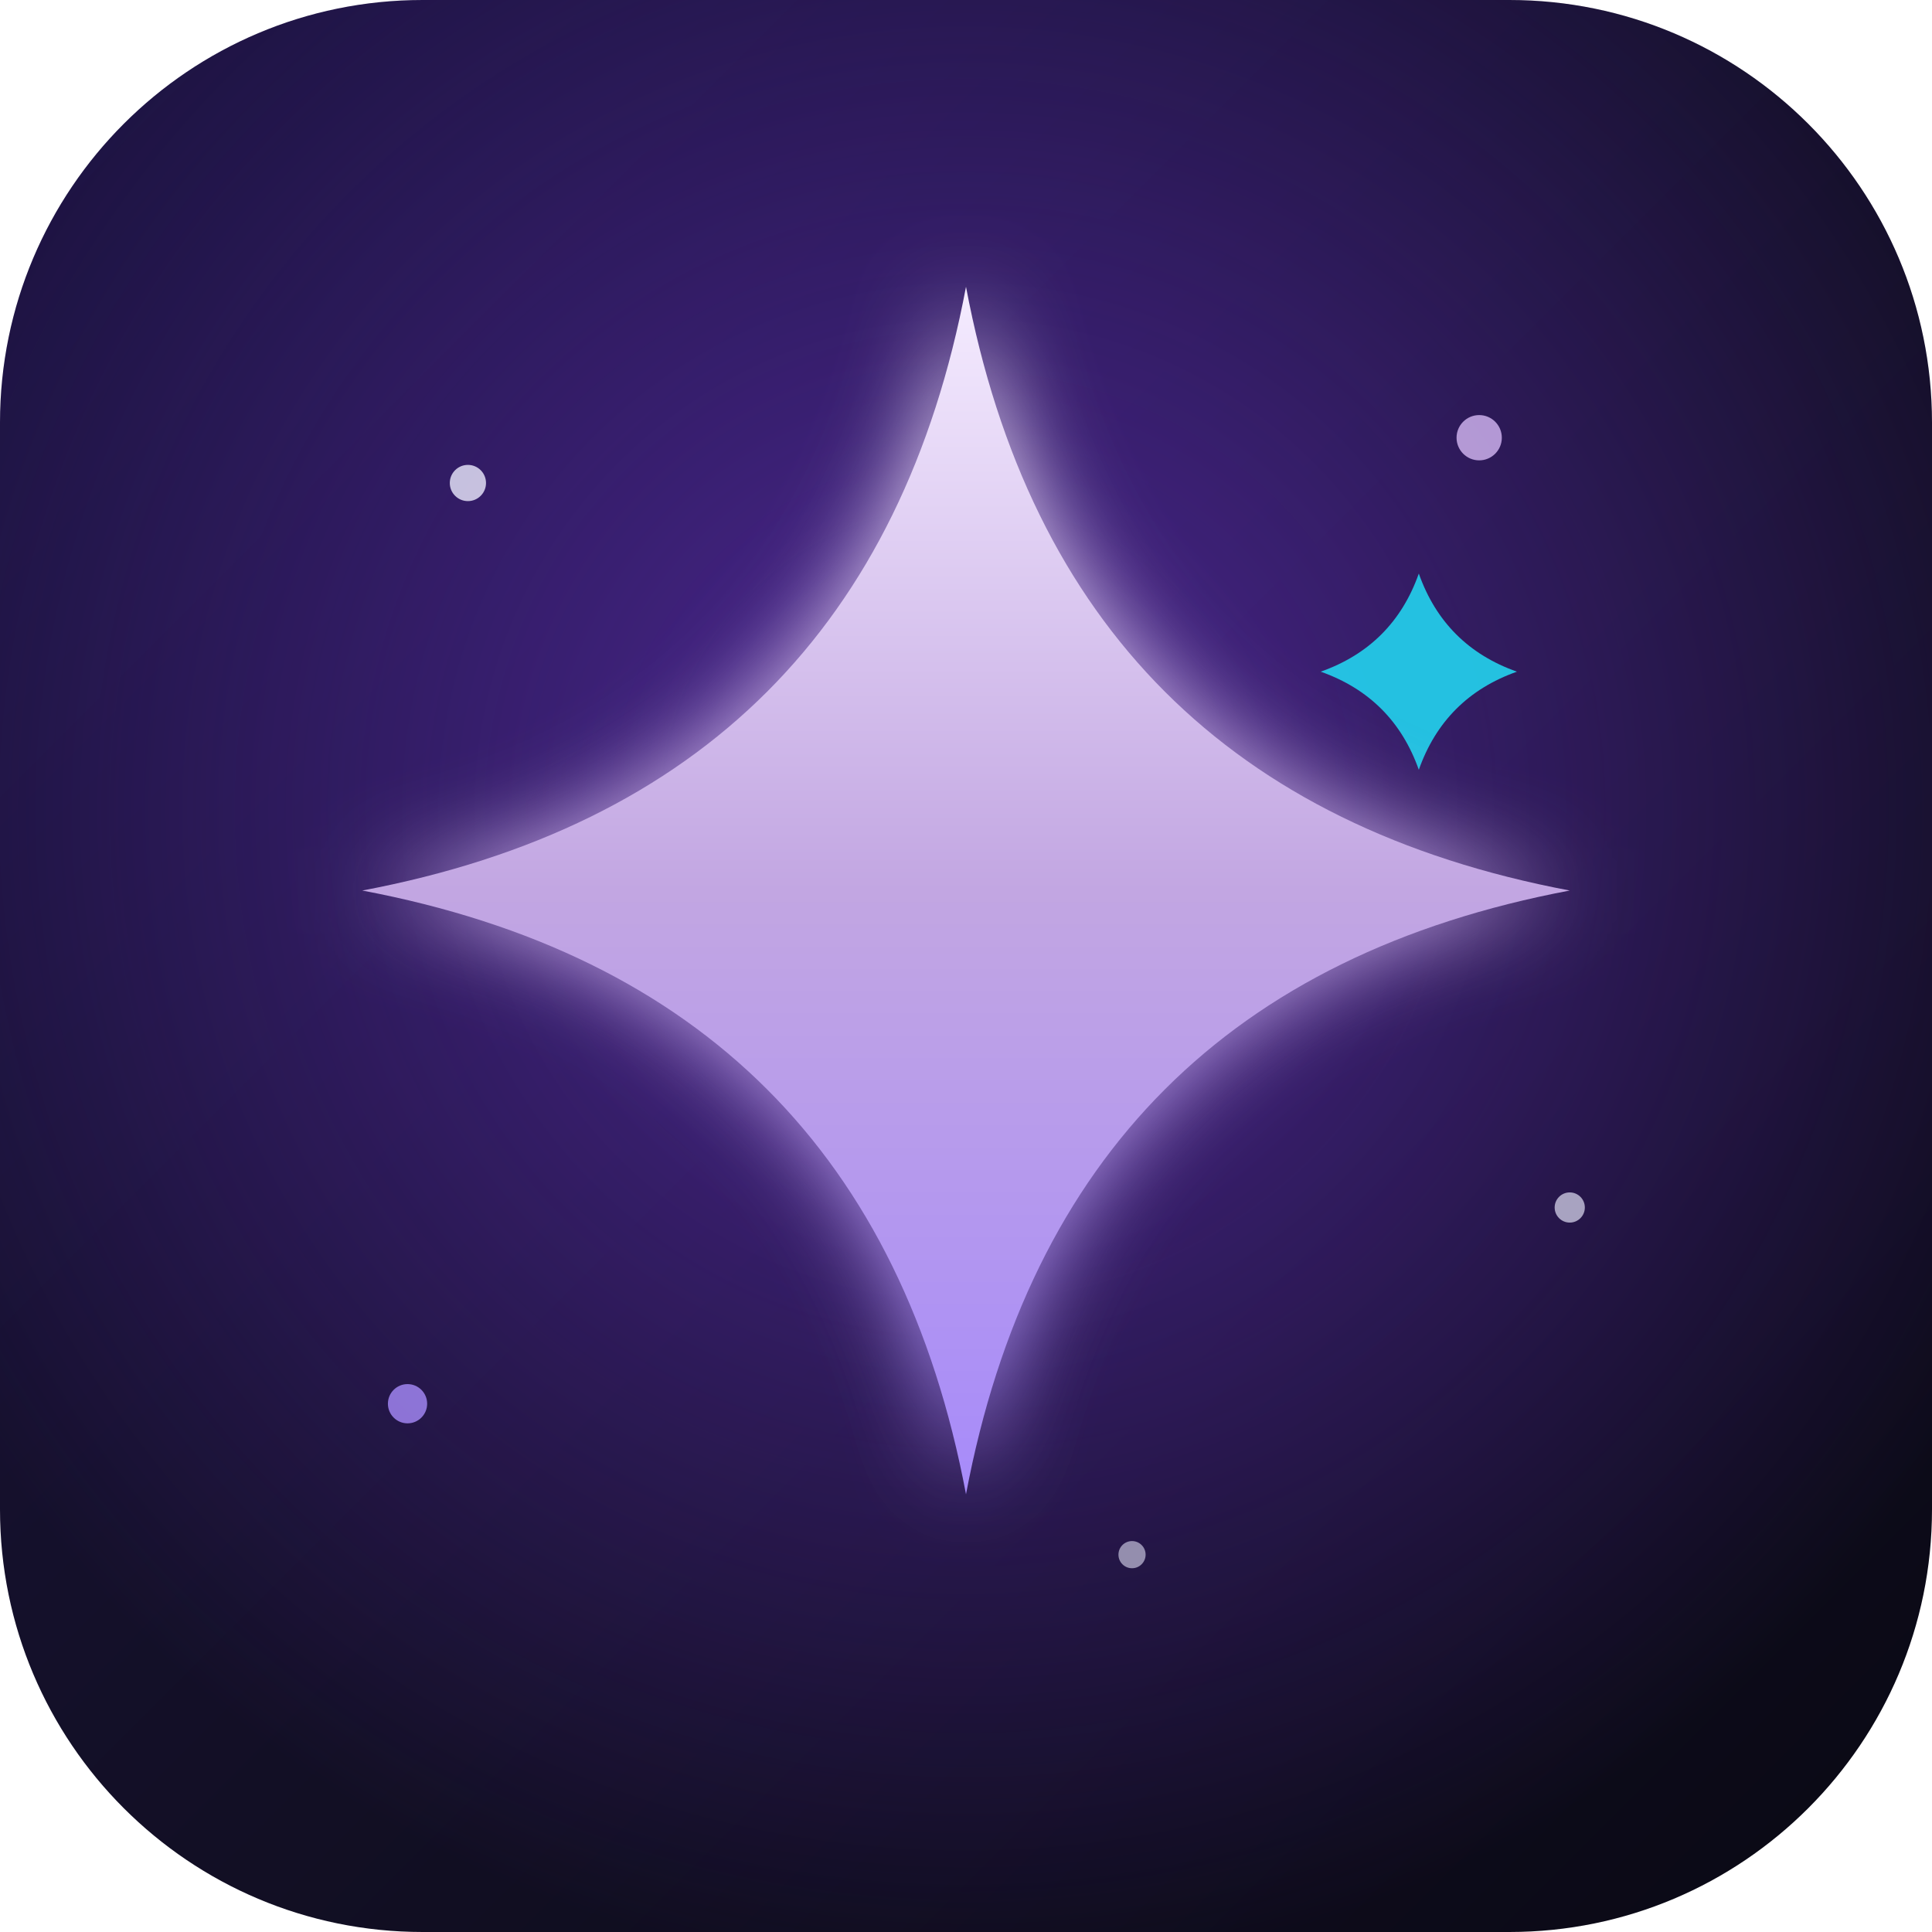
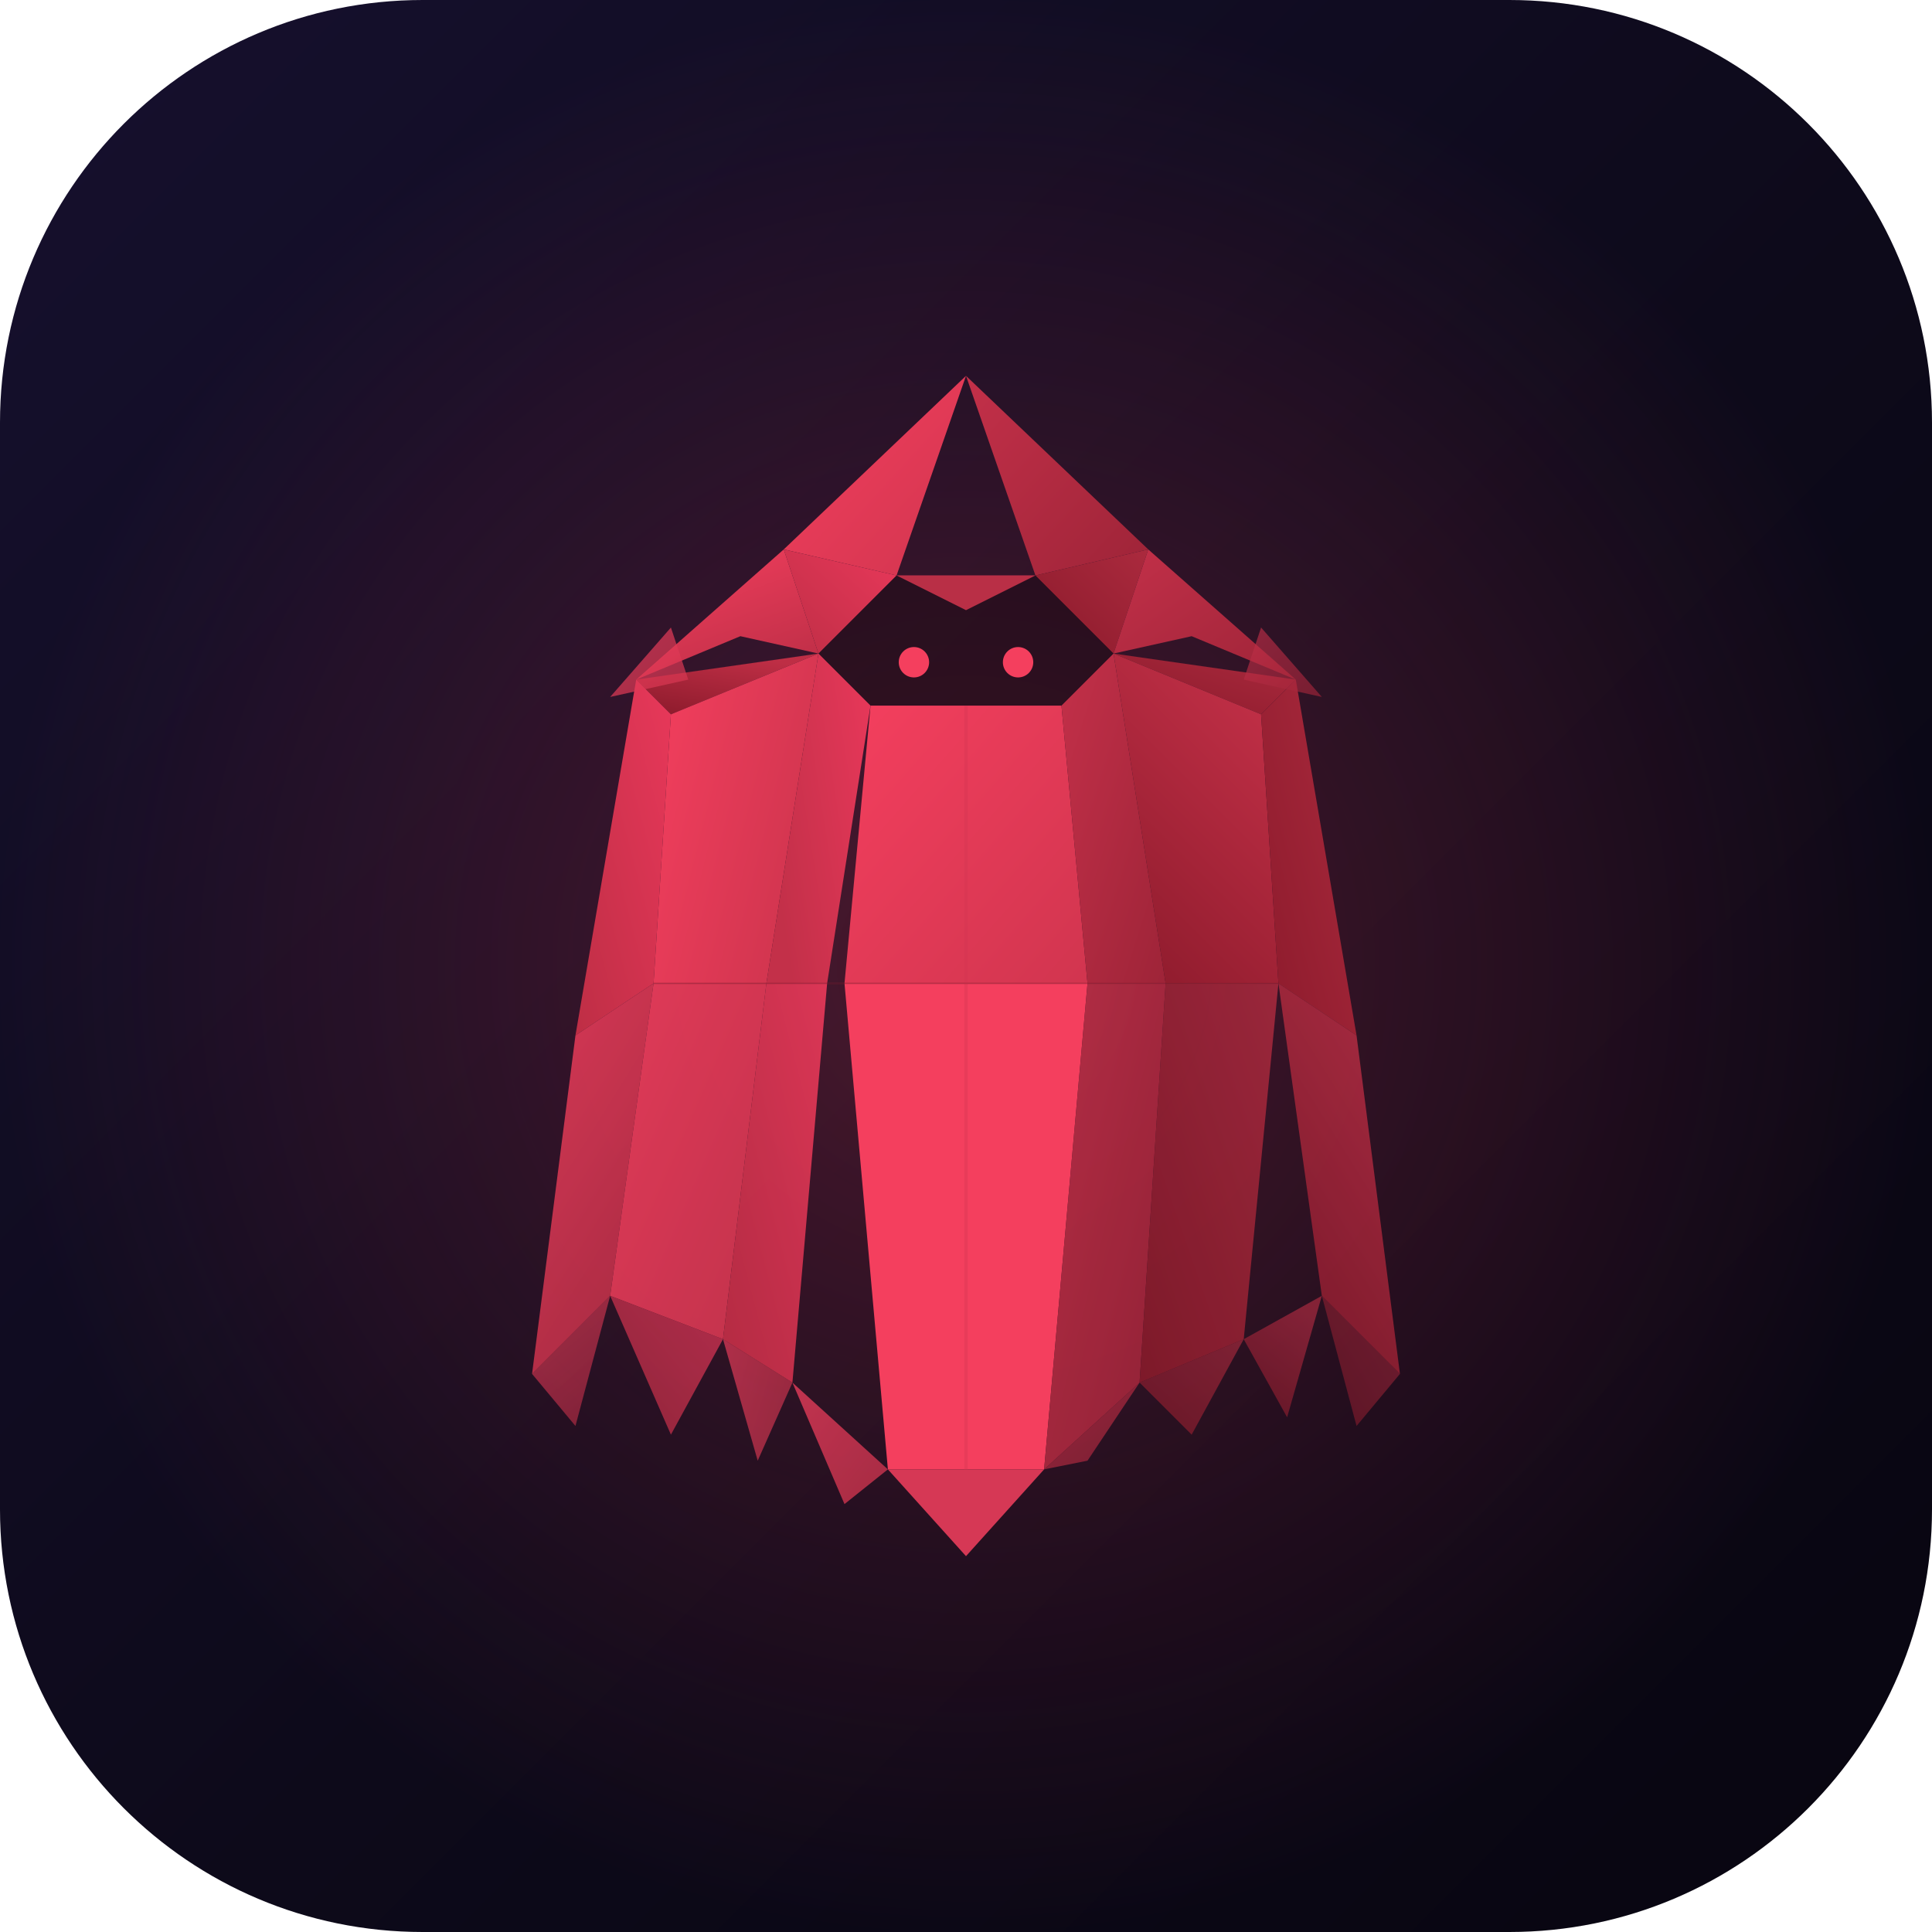
- <svg xmlns="http://www.w3.org/2000/svg" width="256" height="256" viewBox="0 0 256 256" fill="none">
+ <svg xmlns="http://www.w3.org/2000/svg" width="512" height="512" viewBox="0 0 512 512" fill="none">
  <defs>
-     <linearGradient id="bg" x1="0" y1="0" x2="256" y2="256" gradientUnits="userSpaceOnUse">
-       <stop offset="0" stop-color="#1b1340" />
-       <stop offset="0.55" stop-color="#120f24" />
-       <stop offset="1" stop-color="#0a0914" />
+     <linearGradient id="bg" x1="0" y1="0" x2="512" y2="512" gradientUnits="userSpaceOnUse">
+       <stop offset="0" stop-color="#16102e" />
+       <stop offset="0.55" stop-color="#0d0a1a" />
+       <stop offset="1" stop-color="#080510" />
    </linearGradient>
-     <radialGradient id="glow" cx="0.5" cy="0.42" r="0.6">
-       <stop offset="0" stop-color="#7c3aed" stop-opacity="0.55" />
-       <stop offset="1" stop-color="#7c3aed" stop-opacity="0" />
+     <radialGradient id="glow" cx="0.5" cy="0.5" r="0.5">
+       <stop offset="0" stop-color="#F43F5E" stop-opacity="0.26" />
+       <stop offset="1" stop-color="#F43F5E" stop-opacity="0" />
    </radialGradient>
-     <linearGradient id="spark" x1="128" y1="38" x2="128" y2="198" gradientUnits="userSpaceOnUse">
-       <stop offset="0" stop-color="#f5ecff" />
-       <stop offset="0.5" stop-color="#c2a6e2" />
-       <stop offset="1" stop-color="#a78bfa" />
+     <linearGradient id="gL1" x1="0" y1="0" x2="1" y2="1">
+       <stop offset="0%" stop-color="#F43F5E" />
+       <stop offset="100%" stop-color="#D1354F" />
    </linearGradient>
-     <filter id="soft" x="-50%" y="-50%" width="200%" height="200%">
-       <feGaussianBlur stdDeviation="6" result="b" />
-       <feMerge>
-         <feMergeNode in="b" />
-         <feMergeNode in="SourceGraphic" />
-       </feMerge>
-     </filter>
+     <linearGradient id="gL2" x1="1" y1="0" x2="0" y2="1">
+       <stop offset="0%" stop-color="#E8385A" />
+       <stop offset="100%" stop-color="#BE2E45" />
+     </linearGradient>
+     <linearGradient id="gL3" x1="0" y1="0" x2="0.5" y2="1">
+       <stop offset="0%" stop-color="#F43F5E" />
+       <stop offset="100%" stop-color="#C33049" />
+     </linearGradient>
+     <linearGradient id="gD1" x1="0" y1="0" x2="1" y2="1">
+       <stop offset="0%" stop-color="#C33049" />
+       <stop offset="100%" stop-color="#9E2438" />
+     </linearGradient>
+     <linearGradient id="gD2" x1="1" y1="0" x2="0" y2="1">
+       <stop offset="0%" stop-color="#AB2A3E" />
+       <stop offset="100%" stop-color="#8B1A2B" />
+     </linearGradient>
+     <linearGradient id="gD3" x1="0.5" y1="0" x2="0" y2="1">
+       <stop offset="0%" stop-color="#BE2E45" />
+       <stop offset="100%" stop-color="#8B1A2B" />
+     </linearGradient>
+     <linearGradient id="gM1" x1="0" y1="0" x2="1" y2="0.5">
+       <stop offset="0%" stop-color="#F43F5E" />
+       <stop offset="100%" stop-color="#D1354F" />
+     </linearGradient>
+     <linearGradient id="gM2" x1="1" y1="0" x2="0" y2="0.5">
+       <stop offset="0%" stop-color="#E8385A" />
+       <stop offset="100%" stop-color="#C33049" />
+     </linearGradient>
  </defs>
-   <rect x="0" y="0" width="256" height="256" rx="56" fill="url(#bg)" />
-   <rect x="0" y="0" width="256" height="256" rx="56" fill="url(#glow)" />
-   <circle cx="62" cy="64" r="2.4" fill="#e0def4" opacity="0.85" />
-   <circle cx="196" cy="58" r="3" fill="#c2a6e2" opacity="0.9" />
-   <circle cx="208" cy="160" r="2" fill="#e0def4" opacity="0.7" />
-   <circle cx="54" cy="186" r="2.6" fill="#a78bfa" opacity="0.8" />
-   <circle cx="150" cy="206" r="1.8" fill="#e0def4" opacity="0.6" />
-   <path d="M188 76 q3.4 9.6 13 13 q-9.6 3.4 -13 13 q-3.4 -9.6 -13 -13 q9.6 -3.4 13 -13 Z" fill="#22d3ee" opacity="0.9" />
-   <g filter="url(#soft)">
-     <path d="M128 38 Q140.7 105.3 208 118 Q140.7 130.7 128 198 Q115.3 130.7 48 118 Q115.3 105.3 128 38 Z" fill="url(#spark)" />
+   <rect width="512" height="512" rx="112" fill="url(#bg)" />
+   <rect width="512" height="512" rx="112" fill="url(#glow)" />
+   <g transform="translate(118,78.9) scale(1.15)">
+     <polygon points="120,18 78,58 104,64" fill="url(#gL1)" />
+     <polygon points="120,18 162,58 136,64" fill="url(#gD1)" />
+     <polygon points="78,58 86,82 104,64" fill="url(#gL2)" />
+     <polygon points="162,58 154,82 136,64" fill="url(#gD2)" />
+     <polygon points="104,64 136,64 120,72" fill="#F43F5E" />
+     <polygon points="104,64 136,64 154,82 142,94 98,94 86,82" fill="#08010240" />
+     <circle cx="108" cy="84" r="3.5" fill="#F43F5E" />
+     <circle cx="132" cy="84" r="3.5" fill="#F43F5E" />
+     <polygon points="78,58 44,88 68,78 86,82" fill="url(#gL3)" />
+     <polygon points="44,88 52,96 86,82" fill="url(#gD3)" />
+     <polygon points="162,58 196,88 172,78 154,82" fill="url(#gD1)" />
+     <polygon points="196,88 188,96 154,82" fill="url(#gD2)" />
+     <polygon points="44,88 52,96 48,158 30,170" fill="url(#gL2)" />
+     <polygon points="30,170 48,158 38,230 20,248" fill="url(#gL3)" opacity="0.85" />
+     <polygon points="52,96 86,82 74,158 48,158" fill="url(#gM1)" />
+     <polygon points="48,158 74,158 64,240 38,230" fill="url(#gL1)" opacity="0.9" />
+     <polygon points="86,82 98,94 88,158 74,158" fill="url(#gM2)" />
+     <polygon points="74,158 88,158 80,250 64,240" fill="url(#gL2)" opacity="0.92" />
+     <polygon points="98,94 142,94 148,158 92,158" fill="url(#gL1)" />
+     <polygon points="92,158 148,158 138,270 102,270" fill="#F43F5E" />
+     <line x1="120" y1="94" x2="120" y2="270" stroke="#D1354F" stroke-width="0.8" opacity="0.35" />
+     <polygon points="142,94 154,82 166,158 148,158" fill="url(#gD1)" />
+     <polygon points="148,158 166,158 160,250 138,270" fill="url(#gD1)" opacity="0.88" />
+     <polygon points="154,82 188,96 192,158 166,158" fill="url(#gD3)" />
+     <polygon points="166,158 192,158 184,240 160,250" fill="url(#gD2)" opacity="0.85" />
+     <polygon points="188,96 196,88 210,170 192,158" fill="url(#gD2)" />
+     <polygon points="210,170 192,158 202,230 220,248" fill="url(#gD3)" opacity="0.8" />
+     <polygon points="20,248 38,230 30,260" fill="url(#gL3)" opacity="0.6" />
+     <polygon points="38,230 64,240 52,262" fill="url(#gL2)" opacity="0.7" />
+     <polygon points="64,240 80,250 72,268" fill="url(#gM1)" opacity="0.65" />
+     <polygon points="80,250 102,270 92,278" fill="url(#gL1)" opacity="0.75" />
+     <polygon points="102,270 138,270 120,290" fill="#F43F5E" opacity="0.85" />
+     <polygon points="138,270 160,250 148,268" fill="url(#gD1)" opacity="0.7" />
+     <polygon points="160,250 184,240 172,262" fill="url(#gD2)" opacity="0.65" />
+     <polygon points="184,240 202,230 194,258" fill="url(#gD3)" opacity="0.6" />
+     <polygon points="202,230 220,248 210,260" fill="url(#gD2)" opacity="0.55" />
+     <polygon points="52,76 38,92 56,88" fill="url(#gL1)" opacity="0.7" />
+     <polygon points="188,76 202,92 184,88" fill="url(#gD1)" opacity="0.65" />
+     <line x1="48" y1="158" x2="192" y2="158" stroke="#8B1A2B" stroke-width="0.5" opacity="0.2" />
  </g>
</svg>
